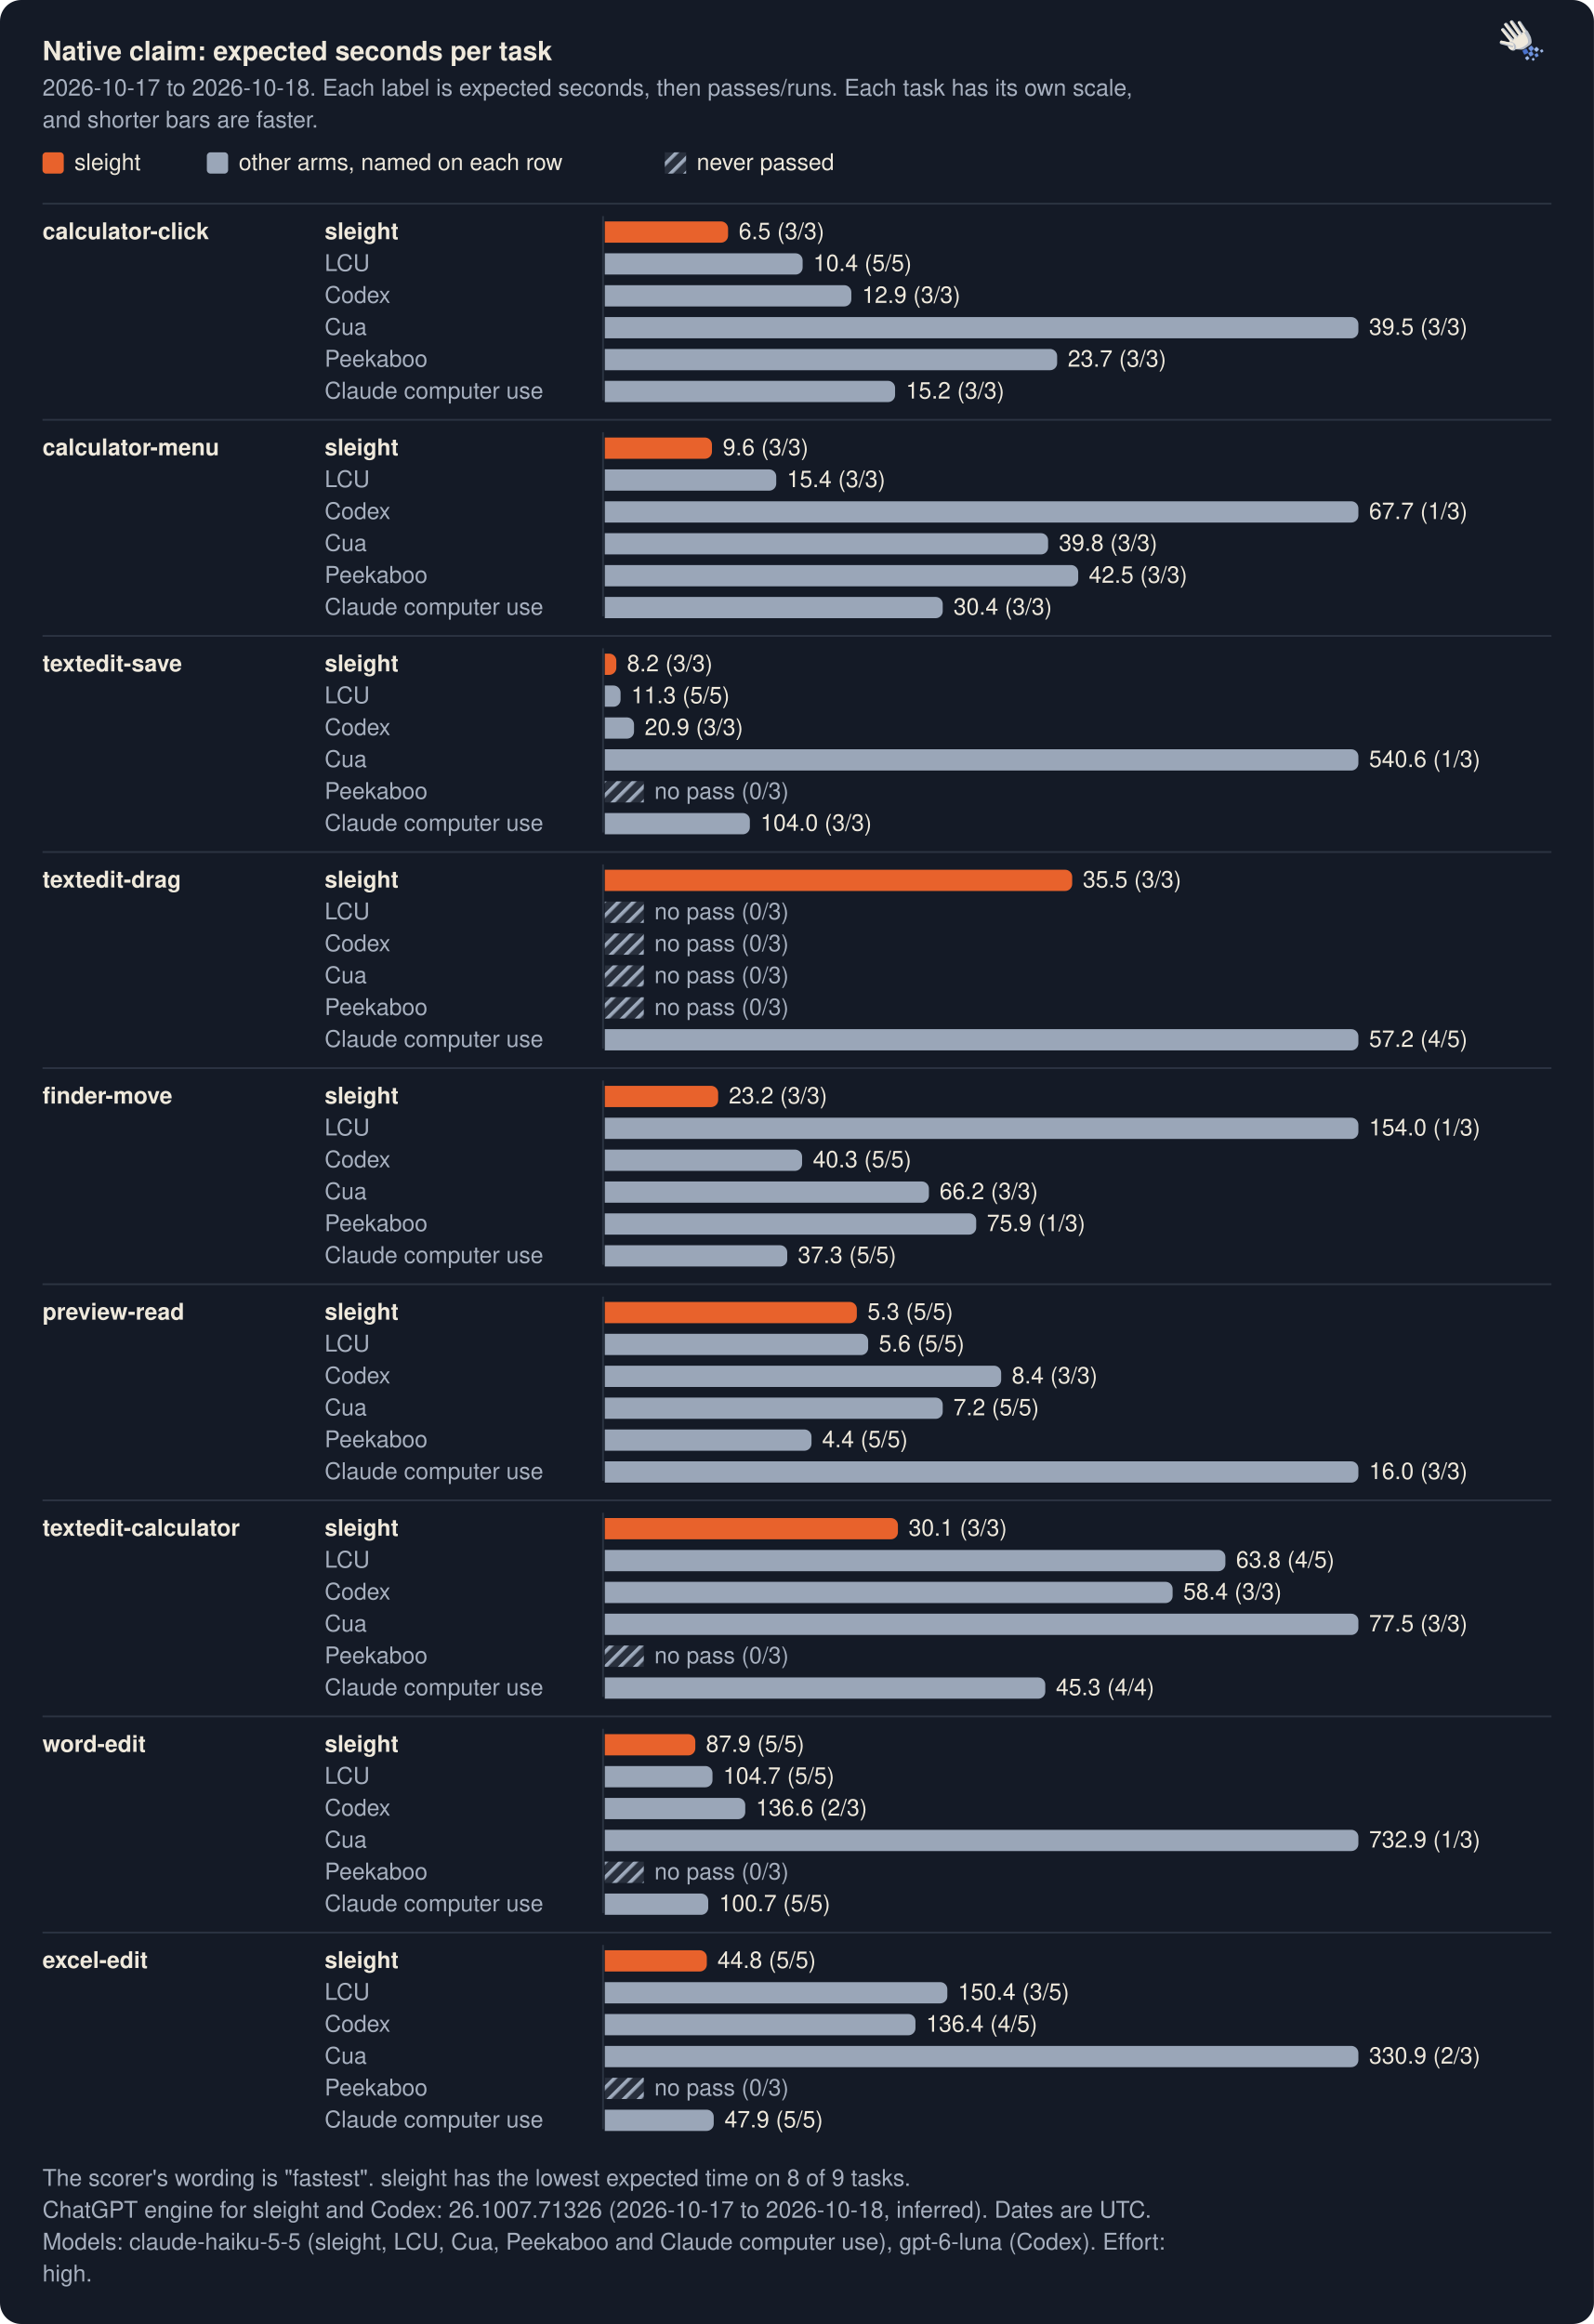
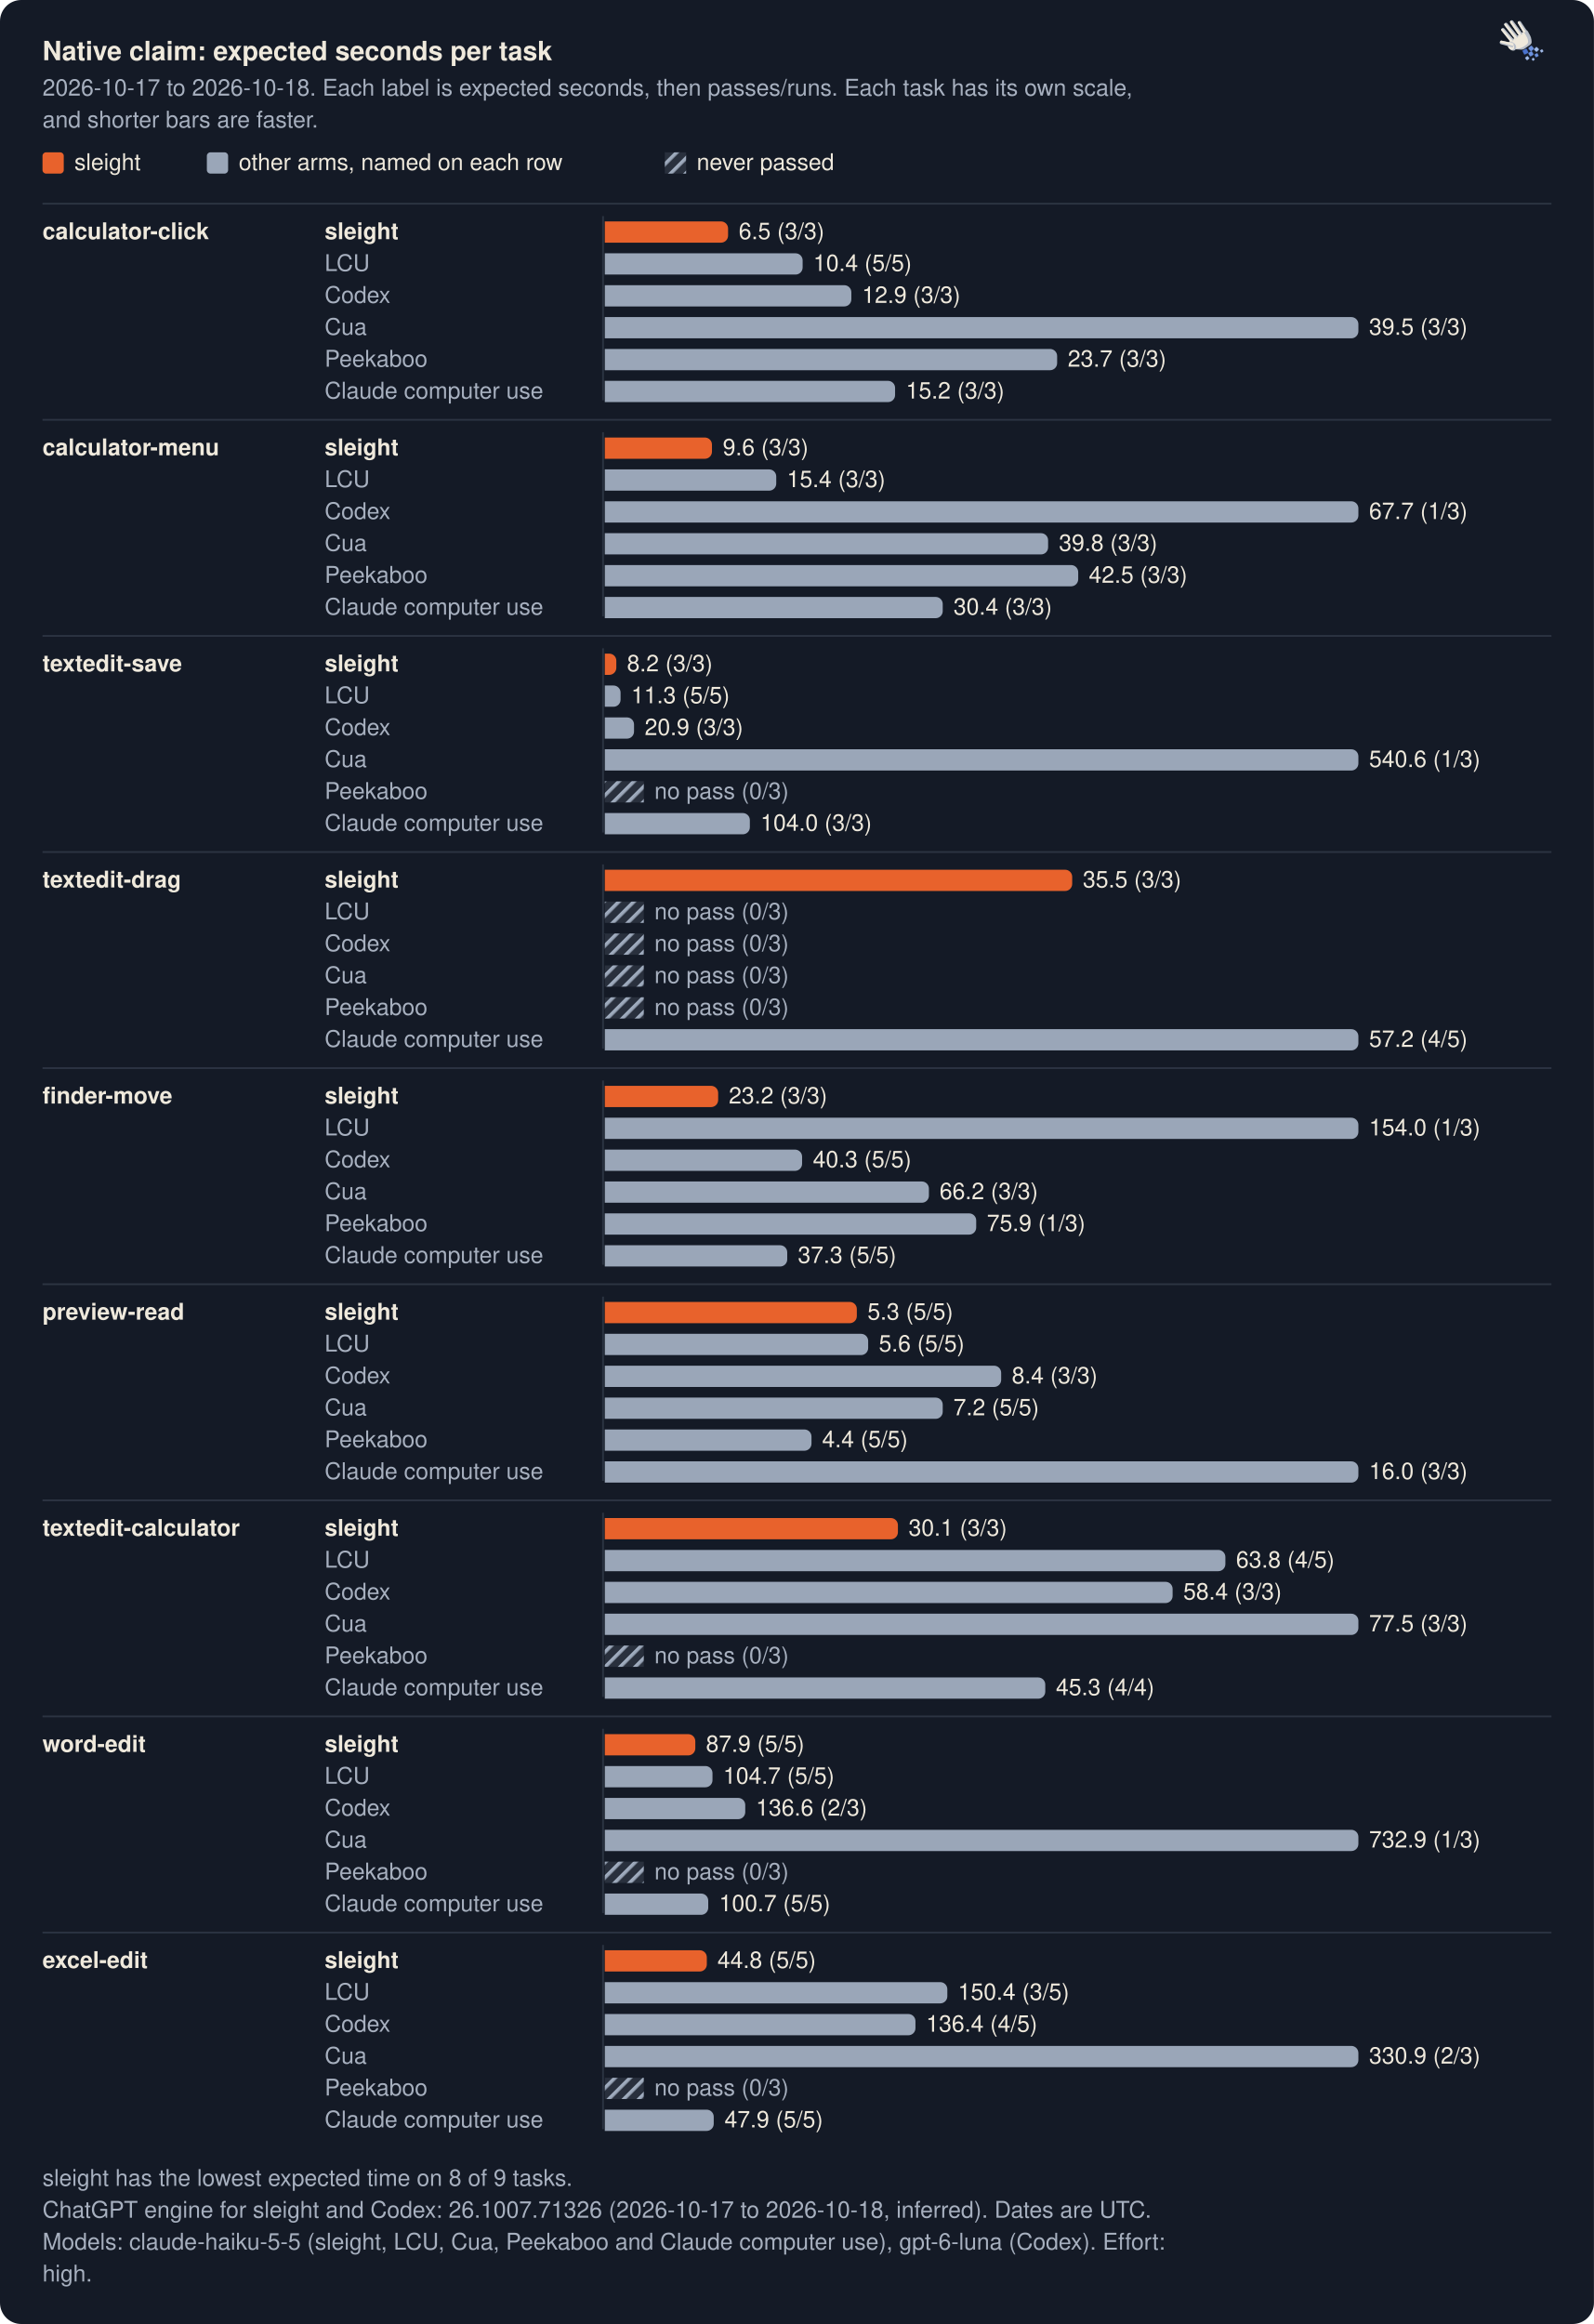
<svg xmlns="http://www.w3.org/2000/svg" viewBox="0 0 900 1312" width="900" height="1312" role="img" aria-labelledby="title desc">
  <style>
.bg{fill:#141A26}
text{font-family:-apple-system,"Segoe UI",Helvetica,Arial,sans-serif;font-size:13px;fill:#EFE9DC}
.t{font-size:15px;font-weight:600}
.b{font-weight:600}
.m{fill:#A7B0BF}
.g{stroke:#2C3442;stroke-width:1;fill:none}
.me{fill:#E8622C}
.ot{fill:#4E79D9}
.sl{fill:#9AA6B8}
.hme{stroke:#E8622C}
.hot{stroke:#4E79D9}
.hsl{stroke:#9AA6B8}
</style>
  <defs>
    <pattern id="h-me" width="6" height="6" patternUnits="userSpaceOnUse" patternTransform="rotate(45)">
      <line class="hme" x1="1" y1="0" x2="1" y2="6" stroke-width="2" />
    </pattern>
    <pattern id="h-ot" width="6" height="6" patternUnits="userSpaceOnUse" patternTransform="rotate(45)">
      <line class="hot" x1="1" y1="0" x2="1" y2="6" stroke-width="2" />
    </pattern>
    <pattern id="h-sl" width="6" height="6" patternUnits="userSpaceOnUse" patternTransform="rotate(45)">
      <line class="hsl" x1="1" y1="0" x2="1" y2="6" stroke-width="2" />
    </pattern>
  </defs>
  <rect class="bg" width="900" height="1312" rx="12" />
  <text x="24" y="34" class="t">Native claim: expected seconds per task</text>
  <text x="24" y="54" class="m">2026-10-17 to 2026-10-18. Each label is expected seconds, then passes/runs. Each task has its own scale,</text>
  <text x="24" y="72" class="m">and shorter bars are faster.</text>
  <g transform="translate(840 8) scale(0.8)">
    <g transform="translate(0.6 0.6)">
      <g transform="translate(10 10) rotate(-35)">
        <g fill="#141A26" stroke="#141A26" fill-opacity="0.08" stroke-opacity="0.08" stroke-width="3" stroke-linejoin="round">
          <path d="M-2 12.39 Q-2.2 10.8 -0.6 10.8 L12.4 10.8 Q14 10.8 13.82 12.39 L13.48 15.41 Q13.3 17 12.56 18.42 L11.94 19.58 Q11.2 21 9.6 21 L5.2 21 Q3.6 21 2.35 20 L-0.15 18 Q-1.4 17 -1.6 15.41 Z" />
          <path d="M-3.8 14.6 A2.5 3.3 0 1 0 1.2 14.6 A2.5 3.3 0 1 0 -3.8 14.6 Z" />
          <path d="M0.83 13.52 L-5.04 7.13 A1.25 1.25 0 0 0 -6.93 8.76 L-1.43 15.48 Z" />
          <path d="M2.44 11.48 L1.3 1.09 A1.2 1.2 0 0 0 -1.09 1.3 L-0.44 11.72 Z" />
          <path d="M6.15 11.51 L5.17 -0.67 A1.2 1.2 0 0 0 2.77 -0.53 L3.25 11.69 Z" />
          <path d="M9.85 11.59 L9.51 0.29 A1.2 1.2 0 0 0 7.11 0.31 L6.95 11.61 Z" />
          <path d="M13.5 11.68 L13.68 3.81 A1.15 1.15 0 0 0 11.39 3.68 L10.7 11.52 Z" />
        </g>
        <g fill="#141A26" stroke="#141A26" fill-opacity="0.12" stroke-opacity="0.12" stroke-width="1.8" stroke-linejoin="round">
          <path d="M-2 12.39 Q-2.2 10.8 -0.6 10.8 L12.4 10.8 Q14 10.8 13.82 12.39 L13.48 15.41 Q13.3 17 12.56 18.42 L11.94 19.58 Q11.2 21 9.6 21 L5.2 21 Q3.6 21 2.35 20 L-0.15 18 Q-1.4 17 -1.6 15.41 Z" />
          <path d="M-3.8 14.6 A2.5 3.3 0 1 0 1.2 14.6 A2.5 3.3 0 1 0 -3.8 14.6 Z" />
          <path d="M0.83 13.52 L-5.04 7.13 A1.25 1.25 0 0 0 -6.93 8.76 L-1.43 15.48 Z" />
          <path d="M2.44 11.48 L1.3 1.09 A1.2 1.2 0 0 0 -1.09 1.3 L-0.44 11.72 Z" />
          <path d="M6.15 11.51 L5.17 -0.67 A1.2 1.2 0 0 0 2.77 -0.53 L3.25 11.69 Z" />
          <path d="M9.85 11.59 L9.51 0.29 A1.2 1.2 0 0 0 7.11 0.31 L6.95 11.61 Z" />
          <path d="M13.5 11.68 L13.68 3.81 A1.15 1.15 0 0 0 11.39 3.68 L10.7 11.52 Z" />
        </g>
        <g fill="#141A26" stroke="#141A26" fill-opacity="0.2" stroke-opacity="0.2" stroke-width="0.8" stroke-linejoin="round">
          <path d="M-2 12.39 Q-2.2 10.8 -0.6 10.8 L12.4 10.8 Q14 10.8 13.82 12.39 L13.48 15.41 Q13.3 17 12.56 18.42 L11.94 19.58 Q11.2 21 9.6 21 L5.2 21 Q3.6 21 2.35 20 L-0.15 18 Q-1.4 17 -1.6 15.41 Z" />
          <path d="M-3.8 14.6 A2.5 3.3 0 1 0 1.2 14.6 A2.5 3.3 0 1 0 -3.8 14.6 Z" />
          <path d="M0.83 13.52 L-5.04 7.13 A1.25 1.25 0 0 0 -6.93 8.76 L-1.43 15.48 Z" />
          <path d="M2.44 11.48 L1.3 1.09 A1.2 1.2 0 0 0 -1.09 1.3 L-0.44 11.72 Z" />
          <path d="M6.15 11.51 L5.17 -0.67 A1.2 1.2 0 0 0 2.77 -0.53 L3.25 11.69 Z" />
          <path d="M9.85 11.59 L9.51 0.29 A1.2 1.2 0 0 0 7.11 0.31 L6.95 11.61 Z" />
          <path d="M13.5 11.68 L13.68 3.81 A1.15 1.15 0 0 0 11.39 3.68 L10.7 11.52 Z" />
        </g>
      </g>
    </g>
    <g transform="translate(10 10) rotate(-35)">
      <rect x="-1.95" y="-1.95" width="3.9" height="3.9" rx="0.62" fill="#4E79D9" fill-opacity="0.2" transform="translate(4.2 23) rotate(8)" />
      <rect x="-1.6" y="-1.6" width="3.2" height="3.2" rx="0.51" fill="#4E79D9" fill-opacity="0.92" transform="translate(4.2 23) rotate(8)" />
      <rect x="-1.83" y="-1.83" width="3.66" height="3.66" rx="0.59" fill="#7299EA" fill-opacity="0.2" transform="translate(8.8 23.5) rotate(-6)" />
      <rect x="-1.5" y="-1.5" width="3" height="3" rx="0.48" fill="#7299EA" fill-opacity="0.92" transform="translate(8.8 23.5) rotate(-6)" />
      <rect x="-1.71" y="-1.71" width="3.42" height="3.42" rx="0.55" fill="#7299EA" fill-opacity="0.2" transform="translate(6.5 26.5) rotate(4)" />
      <rect x="-1.4" y="-1.4" width="2.8" height="2.8" rx="0.45" fill="#7299EA" fill-opacity="0.92" transform="translate(6.5 26.5) rotate(4)" />
      <rect x="-1.59" y="-1.59" width="3.17" height="3.17" rx="0.51" fill="#A9C4F5" fill-opacity="0.2" transform="translate(11.5 26.2) rotate(-11)" />
      <rect x="-1.3" y="-1.3" width="2.6" height="2.6" rx="0.42" fill="#A9C4F5" fill-opacity="0.92" transform="translate(11.5 26.2) rotate(-11)" />
      <rect x="-1.34" y="-1.34" width="2.68" height="2.68" rx="0.43" fill="#A9C4F5" fill-opacity="0.2" transform="translate(2.6 27.5) rotate(-4)" />
      <rect x="-1.1" y="-1.1" width="2.2" height="2.2" rx="0.35" fill="#A9C4F5" fill-opacity="0.92" transform="translate(2.6 27.5) rotate(-4)" />
      <rect x="-1.34" y="-1.34" width="2.68" height="2.68" rx="0.43" fill="#7299EA" fill-opacity="0.2" transform="translate(9.2 29.6) rotate(7)" />
      <rect x="-1.1" y="-1.1" width="2.2" height="2.2" rx="0.35" fill="#7299EA" fill-opacity="0.92" transform="translate(9.2 29.6) rotate(7)" />
      <rect x="-1.1" y="-1.1" width="2.2" height="2.2" rx="0.35" fill="#A9C4F5" fill-opacity="0.2" transform="translate(13.9 29.2) rotate(3)" />
      <rect x="-0.9" y="-0.9" width="1.8" height="1.8" rx="0.29" fill="#A9C4F5" fill-opacity="0.92" transform="translate(13.9 29.2) rotate(3)" />
      <rect x="-0.98" y="-0.98" width="1.95" height="1.95" rx="0.31" fill="#A9C4F5" fill-opacity="0.2" transform="translate(5.6 30.6) rotate(-8)" />
      <rect x="-0.8" y="-0.8" width="1.6" height="1.6" rx="0.26" fill="#A9C4F5" fill-opacity="0.92" transform="translate(5.6 30.6) rotate(-8)" />
    </g>
    <g transform="translate(10 10) rotate(-35)">
      <path d="M-2 12.39 Q-2.2 10.8 -0.6 10.8 L12.4 10.8 Q14 10.8 13.82 12.39 L13.48 15.41 Q13.3 17 12.56 18.42 L11.94 19.58 Q11.2 21 9.6 21 L5.2 21 Q3.6 21 2.35 20 L-0.15 18 Q-1.4 17 -1.6 15.41 Z" fill="#B9BFC9" />
      <path d="M-2.02 12.19 Q-2.2 10.8 -0.8 10.8 L10 10.8 Q11.4 10.8 11.24 12.19 L10.86 15.61 Q10.7 17 9.89 18.14 L9.81 18.26 Q9 19.4 7.6 19.4 L5 19.4 Q3.6 19.4 2.34 18.79 L-0.14 17.61 Q-1.4 17 -1.58 15.61 Z" fill="#EFE9DC" />
      <path d="M-3.8 14.6 A2.5 3.3 0 1 0 1.2 14.6 A2.5 3.3 0 1 0 -3.8 14.6 Z" fill="#B9BFC9" />
      <path d="M-4 14 A2 2.8 0 1 0 0 14 A2 2.8 0 1 0 -4 14 Z" fill="#EFE9DC" />
      <path d="M0.83 13.52 L-5.04 7.13 A1.25 1.25 0 0 0 -6.93 8.76 L-1.43 15.48 Z" fill="#B9BFC9" />
      <path d="M0.83 13.51 L-5.21 6.91 A0.78 0.78 0 0 0 -6.38 7.93 L-0.57 14.74 Z" fill="#EFE9DC" />
      <path d="M2.44 11.48 L1.3 1.09 A1.2 1.2 0 0 0 -1.09 1.3 L-0.44 11.72 Z" fill="#B9BFC9" />
      <path d="M1.35 11.58 L0.36 0.91 A0.74 0.74 0 0 0 -1.12 1.03 L-0.45 11.72 Z" fill="#EFE9DC" />
      <path d="M6.15 11.51 L5.17 -0.67 A1.2 1.2 0 0 0 2.77 -0.53 L3.25 11.69 Z" fill="#B9BFC9" />
      <path d="M5.05 11.59 L4.24 -0.88 A0.74 0.74 0 0 0 2.75 -0.8 L3.25 11.68 Z" fill="#EFE9DC" />
      <path d="M9.85 11.59 L9.51 0.29 A1.2 1.2 0 0 0 7.11 0.31 L6.95 11.61 Z" fill="#B9BFC9" />
      <path d="M8.75 11.6 L8.59 0.04 A0.74 0.74 0 0 0 7.1 0.04 L6.95 11.6 Z" fill="#EFE9DC" />
      <path d="M13.5 11.68 L13.68 3.81 A1.15 1.15 0 0 0 11.39 3.68 L10.7 11.52 Z" fill="#B9BFC9" />
      <path d="M12.43 11.63 L12.82 3.52 A0.71 0.71 0 0 0 11.39 3.42 L10.7 11.51 Z" fill="#EFE9DC" />
    </g>
  </g>
  <rect class="me" x="24" y="86" width="12" height="12" rx="2" />
  <text x="42" y="96">sleight</text>
  <rect class="sl" x="116.8" y="86" width="12" height="12" rx="2" />
  <text x="134.8" y="96">other arms, named on each row</text>
  <rect class="sl" fill-opacity="0.16" x="375.4" y="86" width="12" height="12" />
  <rect fill="url(#h-sl)" x="375.4" y="86" width="12" height="12" />
  <text x="393.4" y="96">never passed</text>
  <line class="g" x1="24" y1="115" x2="876" y2="115" />
  <text x="24" y="135" class="b">calculator-click</text>
  <line class="g" x1="340.5" y1="122" x2="340.5" y2="226" />
  <text x="183.3" y="135" class="b">sleight</text>
  <path class="me" d="M341.5 125h65.6a4 4 0 0 1 4 4v4a4 4 0 0 1 -4 4h-65.6z" />
  <text x="417.1" y="135" data-task="calculator-click" data-arm="sleight" data-kind="cell" data-section="main">6.5 (3/3)</text>
  <text x="183.3" y="153" class="m">LCU</text>
  <path class="sl" d="M341.5 143h107.7a4 4 0 0 1 4 4v4a4 4 0 0 1 -4 4h-107.7z" />
  <text x="459.2" y="153" data-task="calculator-click" data-arm="lcu" data-kind="cell" data-section="main">10.4 (5/5)</text>
  <text x="183.3" y="171" class="m">Codex</text>
  <path class="sl" d="M341.5 161h135.2a4 4 0 0 1 4 4v4a4 4 0 0 1 -4 4h-135.2z" />
  <text x="486.7" y="171" data-task="calculator-click" data-arm="codex" data-kind="cell" data-section="main">12.9 (3/3)</text>
  <text x="183.3" y="189" class="m">Cua</text>
  <path class="sl" d="M341.5 179h421.5a4 4 0 0 1 4 4v4a4 4 0 0 1 -4 4h-421.5z" />
  <text x="773" y="189" data-task="calculator-click" data-arm="cua" data-kind="cell" data-section="main">39.5 (3/3)</text>
  <text x="183.3" y="207" class="m">Peekaboo</text>
  <path class="sl" d="M341.5 197h251.4a4 4 0 0 1 4 4v4a4 4 0 0 1 -4 4h-251.4z" />
  <text x="602.9" y="207" data-task="calculator-click" data-arm="peekaboo" data-kind="cell" data-section="main">23.7 (3/3)</text>
  <text x="183.3" y="225" class="m">Claude computer use</text>
  <path class="sl" d="M341.5 215h159.9a4 4 0 0 1 4 4v4a4 4 0 0 1 -4 4h-159.9z" />
  <text x="511.5" y="225" data-task="calculator-click" data-arm="claude-cu" data-kind="cell" data-section="main">15.2 (3/3)</text>
  <line class="g" x1="24" y1="237" x2="876" y2="237" />
  <text x="24" y="257" class="b">calculator-menu</text>
  <line class="g" x1="340.5" y1="244" x2="340.5" y2="348" />
  <text x="183.3" y="257" class="b">sleight</text>
  <path class="me" d="M341.5 247h56.5a4 4 0 0 1 4 4v4a4 4 0 0 1 -4 4h-56.5z" />
  <text x="408.1" y="257" data-task="calculator-menu" data-arm="sleight" data-kind="cell" data-section="main">9.6 (3/3)</text>
  <text x="183.3" y="275" class="m">LCU</text>
  <path class="sl" d="M341.5 265h92.8a4 4 0 0 1 4 4v4a4 4 0 0 1 -4 4h-92.8z" />
  <text x="444.3" y="275" data-task="calculator-menu" data-arm="lcu" data-kind="cell" data-section="main">15.4 (3/3)</text>
  <text x="183.3" y="293" class="m">Codex</text>
  <path class="sl" d="M341.5 283h421.5a4 4 0 0 1 4 4v4a4 4 0 0 1 -4 4h-421.5z" />
  <text x="773" y="293" data-task="calculator-menu" data-arm="codex" data-kind="cell" data-section="main">67.7 (1/3)</text>
  <text x="183.3" y="311" class="m">Cua</text>
  <path class="sl" d="M341.5 301h246.3a4 4 0 0 1 4 4v4a4 4 0 0 1 -4 4h-246.3z" />
  <text x="597.9" y="311" data-task="calculator-menu" data-arm="cua" data-kind="cell" data-section="main">39.8 (3/3)</text>
  <text x="183.3" y="329" class="m">Peekaboo</text>
  <path class="sl" d="M341.5 319h263.3a4 4 0 0 1 4 4v4a4 4 0 0 1 -4 4h-263.3z" />
  <text x="614.8" y="329" data-task="calculator-menu" data-arm="peekaboo" data-kind="cell" data-section="main">42.5 (3/3)</text>
  <text x="183.3" y="347" class="m">Claude computer use</text>
  <path class="sl" d="M341.5 337h186.8a4 4 0 0 1 4 4v4a4 4 0 0 1 -4 4h-186.8z" />
  <text x="538.4" y="347" data-task="calculator-menu" data-arm="claude-cu" data-kind="cell" data-section="main">30.4 (3/3)</text>
  <line class="g" x1="24" y1="359" x2="876" y2="359" />
  <text x="24" y="379" class="b">textedit-save</text>
  <line class="g" x1="340.5" y1="366" x2="340.5" y2="470" />
  <text x="183.3" y="379" class="b">sleight</text>
  <path class="me" d="M341.5 369h2.5a4 4 0 0 1 4 4v4a4 4 0 0 1 -4 4h-2.5z" />
  <text x="354" y="379" data-task="textedit-save" data-arm="sleight" data-kind="cell" data-section="main">8.2 (3/3)</text>
  <text x="183.3" y="397" class="m">LCU</text>
  <path class="sl" d="M341.5 387h4.9a4 4 0 0 1 4 4v4a4 4 0 0 1 -4 4h-4.9z" />
  <text x="356.4" y="397" data-task="textedit-save" data-arm="lcu" data-kind="cell" data-section="main">11.3 (5/5)</text>
  <text x="183.3" y="415" class="m">Codex</text>
  <path class="sl" d="M341.5 405h12.5a4 4 0 0 1 4 4v4a4 4 0 0 1 -4 4h-12.5z" />
  <text x="364" y="415" data-task="textedit-save" data-arm="codex" data-kind="cell" data-section="main">20.9 (3/3)</text>
  <text x="183.3" y="433" class="m">Cua</text>
  <path class="sl" d="M341.5 423h421.5a4 4 0 0 1 4 4v4a4 4 0 0 1 -4 4h-421.5z" />
  <text x="773" y="433" data-task="textedit-save" data-arm="cua" data-kind="cell" data-section="main">540.6 (1/3)</text>
  <text x="183.3" y="451" class="m">Peekaboo</text>
  <rect class="sl" fill-opacity="0.16" x="341.5" y="441" width="22" height="12" />
  <rect fill="url(#h-sl)" x="341.5" y="441" width="22" height="12" />
  <text x="369.5" y="451" class="m" data-task="textedit-save" data-arm="peekaboo" data-kind="cell" data-section="main">no pass (0/3)</text>
  <text x="183.3" y="469" class="m">Claude computer use</text>
  <path class="sl" d="M341.5 459h77.9a4 4 0 0 1 4 4v4a4 4 0 0 1 -4 4h-77.9z" />
  <text x="429.4" y="469" data-task="textedit-save" data-arm="claude-cu" data-kind="cell" data-section="main">104.0 (3/3)</text>
  <line class="g" x1="24" y1="481" x2="876" y2="481" />
  <text x="24" y="501" class="b">textedit-drag</text>
  <line class="g" x1="340.5" y1="488" x2="340.5" y2="592" />
  <text x="183.3" y="501" class="b">sleight</text>
  <path class="me" d="M341.5 491h259.9a4 4 0 0 1 4 4v4a4 4 0 0 1 -4 4h-259.9z" />
  <text x="611.4" y="501" data-task="textedit-drag" data-arm="sleight" data-kind="cell" data-section="main">35.5 (3/3)</text>
  <text x="183.3" y="519" class="m">LCU</text>
  <rect class="sl" fill-opacity="0.16" x="341.5" y="509" width="22" height="12" />
  <rect fill="url(#h-sl)" x="341.5" y="509" width="22" height="12" />
  <text x="369.5" y="519" class="m" data-task="textedit-drag" data-arm="lcu" data-kind="cell" data-section="main">no pass (0/3)</text>
  <text x="183.3" y="537" class="m">Codex</text>
  <rect class="sl" fill-opacity="0.16" x="341.5" y="527" width="22" height="12" />
  <rect fill="url(#h-sl)" x="341.5" y="527" width="22" height="12" />
  <text x="369.5" y="537" class="m" data-task="textedit-drag" data-arm="codex" data-kind="cell" data-section="main">no pass (0/3)</text>
  <text x="183.3" y="555" class="m">Cua</text>
  <rect class="sl" fill-opacity="0.16" x="341.5" y="545" width="22" height="12" />
  <rect fill="url(#h-sl)" x="341.5" y="545" width="22" height="12" />
  <text x="369.5" y="555" class="m" data-task="textedit-drag" data-arm="cua" data-kind="cell" data-section="main">no pass (0/3)</text>
  <text x="183.3" y="573" class="m">Peekaboo</text>
  <rect class="sl" fill-opacity="0.16" x="341.5" y="563" width="22" height="12" />
  <rect fill="url(#h-sl)" x="341.5" y="563" width="22" height="12" />
  <text x="369.5" y="573" class="m" data-task="textedit-drag" data-arm="peekaboo" data-kind="cell" data-section="main">no pass (0/3)</text>
  <text x="183.3" y="591" class="m">Claude computer use</text>
  <path class="sl" d="M341.5 581h421.5a4 4 0 0 1 4 4v4a4 4 0 0 1 -4 4h-421.5z" />
  <text x="773" y="591" data-task="textedit-drag" data-arm="claude-cu" data-kind="cell" data-section="main">57.2 (4/5)</text>
  <line class="g" x1="24" y1="603" x2="876" y2="603" />
  <text x="24" y="623" class="b">finder-move</text>
  <line class="g" x1="340.5" y1="610" x2="340.5" y2="714" />
  <text x="183.3" y="623" class="b">sleight</text>
  <path class="me" d="M341.5 613h60a4 4 0 0 1 4 4v4a4 4 0 0 1 -4 4h-60z" />
  <text x="411.5" y="623" data-task="finder-move" data-arm="sleight" data-kind="cell" data-section="main">23.2 (3/3)</text>
  <text x="183.3" y="641" class="m">LCU</text>
  <path class="sl" d="M341.5 631h421.5a4 4 0 0 1 4 4v4a4 4 0 0 1 -4 4h-421.5z" />
  <text x="773" y="641" data-task="finder-move" data-arm="lcu" data-kind="cell" data-section="main">154.0 (1/3)</text>
  <text x="183.3" y="659" class="m">Codex</text>
  <path class="sl" d="M341.5 649h107.4a4 4 0 0 1 4 4v4a4 4 0 0 1 -4 4h-107.4z" />
  <text x="459" y="659" data-task="finder-move" data-arm="codex" data-kind="cell" data-section="main">40.3 (5/5)</text>
  <text x="183.3" y="677" class="m">Cua</text>
  <path class="sl" d="M341.5 667h179a4 4 0 0 1 4 4v4a4 4 0 0 1 -4 4h-179z" />
  <text x="530.5" y="677" data-task="finder-move" data-arm="cua" data-kind="cell" data-section="main">66.2 (3/3)</text>
  <text x="183.3" y="695" class="m">Peekaboo</text>
  <path class="sl" d="M341.5 685h205.7a4 4 0 0 1 4 4v4a4 4 0 0 1 -4 4h-205.7z" />
  <text x="557.2" y="695" data-task="finder-move" data-arm="peekaboo" data-kind="cell" data-section="main">75.9 (1/3)</text>
  <text x="183.3" y="713" class="m">Claude computer use</text>
  <path class="sl" d="M341.5 703h99a4 4 0 0 1 4 4v4a4 4 0 0 1 -4 4h-99z" />
  <text x="450.5" y="713" data-task="finder-move" data-arm="claude-cu" data-kind="cell" data-section="main">37.3 (5/5)</text>
  <line class="g" x1="24" y1="725" x2="876" y2="725" />
  <text x="24" y="745" class="b">preview-read</text>
  <line class="g" x1="340.5" y1="732" x2="340.5" y2="836" />
  <text x="183.3" y="745" class="b">sleight</text>
  <path class="me" d="M341.5 735h138.3a4 4 0 0 1 4 4v4a4 4 0 0 1 -4 4h-138.3z" />
  <text x="489.8" y="745" data-task="preview-read" data-arm="sleight" data-kind="cell" data-section="main">5.3 (5/5)</text>
  <text x="183.3" y="763" class="m">LCU</text>
  <path class="sl" d="M341.5 753h144.7a4 4 0 0 1 4 4v4a4 4 0 0 1 -4 4h-144.7z" />
  <text x="496.2" y="763" data-task="preview-read" data-arm="lcu" data-kind="cell" data-section="main">5.6 (5/5)</text>
  <text x="183.3" y="781" class="m">Codex</text>
  <path class="sl" d="M341.5 771h219.8a4 4 0 0 1 4 4v4a4 4 0 0 1 -4 4h-219.8z" />
  <text x="571.3" y="781" data-task="preview-read" data-arm="codex" data-kind="cell" data-section="main">8.4 (3/3)</text>
  <text x="183.3" y="799" class="m">Cua</text>
  <path class="sl" d="M341.5 789h186.8a4 4 0 0 1 4 4v4a4 4 0 0 1 -4 4h-186.8z" />
  <text x="538.3" y="799" data-task="preview-read" data-arm="cua" data-kind="cell" data-section="main">7.2 (5/5)</text>
  <text x="183.3" y="817" class="m">Peekaboo</text>
  <path class="sl" d="M341.5 807h112.7a4 4 0 0 1 4 4v4a4 4 0 0 1 -4 4h-112.7z" />
  <text x="464.2" y="817" data-task="preview-read" data-arm="peekaboo" data-kind="cell" data-section="main">4.4 (5/5)</text>
  <text x="183.3" y="835" class="m">Claude computer use</text>
  <path class="sl" d="M341.5 825h421.5a4 4 0 0 1 4 4v4a4 4 0 0 1 -4 4h-421.5z" />
  <text x="773" y="835" data-task="preview-read" data-arm="claude-cu" data-kind="cell" data-section="main">16.0 (3/3)</text>
  <line class="g" x1="24" y1="847" x2="876" y2="847" />
  <text x="24" y="867" class="b">textedit-calculator</text>
  <line class="g" x1="340.5" y1="854" x2="340.5" y2="958" />
  <text x="183.3" y="867" class="b">sleight</text>
  <path class="me" d="M341.5 857h161.5a4 4 0 0 1 4 4v4a4 4 0 0 1 -4 4h-161.5z" />
  <text x="513" y="867" data-task="textedit-calculator" data-arm="sleight" data-kind="cell" data-section="main">30.1 (3/3)</text>
  <text x="183.3" y="885" class="m">LCU</text>
  <path class="sl" d="M341.5 875h346.4a4 4 0 0 1 4 4v4a4 4 0 0 1 -4 4h-346.4z" />
  <text x="697.9" y="885" data-task="textedit-calculator" data-arm="lcu" data-kind="cell" data-section="main">63.8 (4/5)</text>
  <text x="183.3" y="903" class="m">Codex</text>
  <path class="sl" d="M341.5 893h316.6a4 4 0 0 1 4 4v4a4 4 0 0 1 -4 4h-316.6z" />
  <text x="668.1" y="903" data-task="textedit-calculator" data-arm="codex" data-kind="cell" data-section="main">58.4 (3/3)</text>
  <text x="183.3" y="921" class="m">Cua</text>
  <path class="sl" d="M341.5 911h421.5a4 4 0 0 1 4 4v4a4 4 0 0 1 -4 4h-421.5z" />
  <text x="773" y="921" data-task="textedit-calculator" data-arm="cua" data-kind="cell" data-section="main">77.5 (3/3)</text>
  <text x="183.3" y="939" class="m">Peekaboo</text>
  <rect class="sl" fill-opacity="0.16" x="341.5" y="929" width="22" height="12" />
  <rect fill="url(#h-sl)" x="341.5" y="929" width="22" height="12" />
  <text x="369.5" y="939" class="m" data-task="textedit-calculator" data-arm="peekaboo" data-kind="cell" data-section="main">no pass (0/3)</text>
  <text x="183.3" y="957" class="m">Claude computer use</text>
  <path class="sl" d="M341.5 947h244.7a4 4 0 0 1 4 4v4a4 4 0 0 1 -4 4h-244.7z" />
  <text x="596.2" y="957" data-task="textedit-calculator" data-arm="claude-cu" data-kind="cell" data-section="main">45.3 (4/4)</text>
  <line class="g" x1="24" y1="969" x2="876" y2="969" />
  <text x="24" y="989" class="b">word-edit</text>
  <line class="g" x1="340.5" y1="976" x2="340.5" y2="1080" />
  <text x="183.3" y="989" class="b">sleight</text>
  <path class="me" d="M341.5 979h47.1a4 4 0 0 1 4 4v4a4 4 0 0 1 -4 4h-47.1z" />
  <text x="398.6" y="989" data-task="word-edit" data-arm="sleight" data-kind="cell" data-section="main">87.9 (5/5)</text>
  <text x="183.3" y="1007" class="m">LCU</text>
  <path class="sl" d="M341.5 997h56.8a4 4 0 0 1 4 4v4a4 4 0 0 1 -4 4h-56.8z" />
  <text x="408.3" y="1007" data-task="word-edit" data-arm="lcu" data-kind="cell" data-section="main">104.7 (5/5)</text>
  <text x="183.3" y="1025" class="m">Codex</text>
  <path class="sl" d="M341.5 1015h75.3a4 4 0 0 1 4 4v4a4 4 0 0 1 -4 4h-75.3z" />
  <text x="426.8" y="1025" data-task="word-edit" data-arm="codex" data-kind="cell" data-section="main">136.6 (2/3)</text>
  <text x="183.3" y="1043" class="m">Cua</text>
  <path class="sl" d="M341.5 1033h421.5a4 4 0 0 1 4 4v4a4 4 0 0 1 -4 4h-421.5z" />
  <text x="773" y="1043" data-task="word-edit" data-arm="cua" data-kind="cell" data-section="main">732.9 (1/3)</text>
  <text x="183.3" y="1061" class="m">Peekaboo</text>
  <rect class="sl" fill-opacity="0.16" x="341.5" y="1051" width="22" height="12" />
  <rect fill="url(#h-sl)" x="341.5" y="1051" width="22" height="12" />
  <text x="369.5" y="1061" class="m" data-task="word-edit" data-arm="peekaboo" data-kind="cell" data-section="main">no pass (0/3)</text>
  <text x="183.3" y="1079" class="m">Claude computer use</text>
  <path class="sl" d="M341.5 1069h54.4a4 4 0 0 1 4 4v4a4 4 0 0 1 -4 4h-54.4z" />
  <text x="406" y="1079" data-task="word-edit" data-arm="claude-cu" data-kind="cell" data-section="main">100.7 (5/5)</text>
  <line class="g" x1="24" y1="1091" x2="876" y2="1091" />
  <text x="24" y="1111" class="b">excel-edit</text>
  <line class="g" x1="340.5" y1="1098" x2="340.5" y2="1202" />
  <text x="183.3" y="1111" class="b">sleight</text>
  <path class="me" d="M341.5 1101h53.6a4 4 0 0 1 4 4v4a4 4 0 0 1 -4 4h-53.6z" />
  <text x="405.1" y="1111" data-task="excel-edit" data-arm="sleight" data-kind="cell" data-section="main">44.8 (5/5)</text>
  <text x="183.3" y="1129" class="m">LCU</text>
  <path class="sl" d="M341.5 1119h189.4a4 4 0 0 1 4 4v4a4 4 0 0 1 -4 4h-189.4z" />
  <text x="540.9" y="1129" data-task="excel-edit" data-arm="lcu" data-kind="cell" data-section="main">150.4 (3/5)</text>
  <text x="183.3" y="1147" class="m">Codex</text>
  <path class="sl" d="M341.5 1137h171.4a4 4 0 0 1 4 4v4a4 4 0 0 1 -4 4h-171.4z" />
  <text x="522.9" y="1147" data-task="excel-edit" data-arm="codex" data-kind="cell" data-section="main">136.4 (4/5)</text>
  <text x="183.3" y="1165" class="m">Cua</text>
  <path class="sl" d="M341.5 1155h421.5a4 4 0 0 1 4 4v4a4 4 0 0 1 -4 4h-421.5z" />
  <text x="773" y="1165" data-task="excel-edit" data-arm="cua" data-kind="cell" data-section="main">330.9 (2/3)</text>
  <text x="183.3" y="1183" class="m">Peekaboo</text>
  <rect class="sl" fill-opacity="0.16" x="341.5" y="1173" width="22" height="12" />
  <rect fill="url(#h-sl)" x="341.5" y="1173" width="22" height="12" />
  <text x="369.5" y="1183" class="m" data-task="excel-edit" data-arm="peekaboo" data-kind="cell" data-section="main">no pass (0/3)</text>
  <text x="183.3" y="1201" class="m">Claude computer use</text>
  <path class="sl" d="M341.5 1191h57.5a4 4 0 0 1 4 4v4a4 4 0 0 1 -4 4h-57.5z" />
  <text x="409.1" y="1201" data-task="excel-edit" data-arm="claude-cu" data-kind="cell" data-section="main">47.9 (5/5)</text>
-   <text x="24" y="1234" class="m">The scorer's wording is "fastest". sleight has the lowest expected time on 8 of 9 tasks.</text>
+   <text x="24" y="1234" class="m">sleight has the lowest expected time on 8 of 9 tasks.</text>
  <text x="24" y="1252" class="m">ChatGPT engine for sleight and Codex: 26.1007.71326 (2026-10-17 to 2026-10-18, inferred). Dates are UTC.</text>
  <text x="24" y="1270" class="m">Models: claude-haiku-5-5 (sleight, LCU, Cua, Peekaboo and Claude computer use), gpt-6-luna (Codex). Effort:</text>
  <text x="24" y="1288" class="m">high.</text>
</svg>
